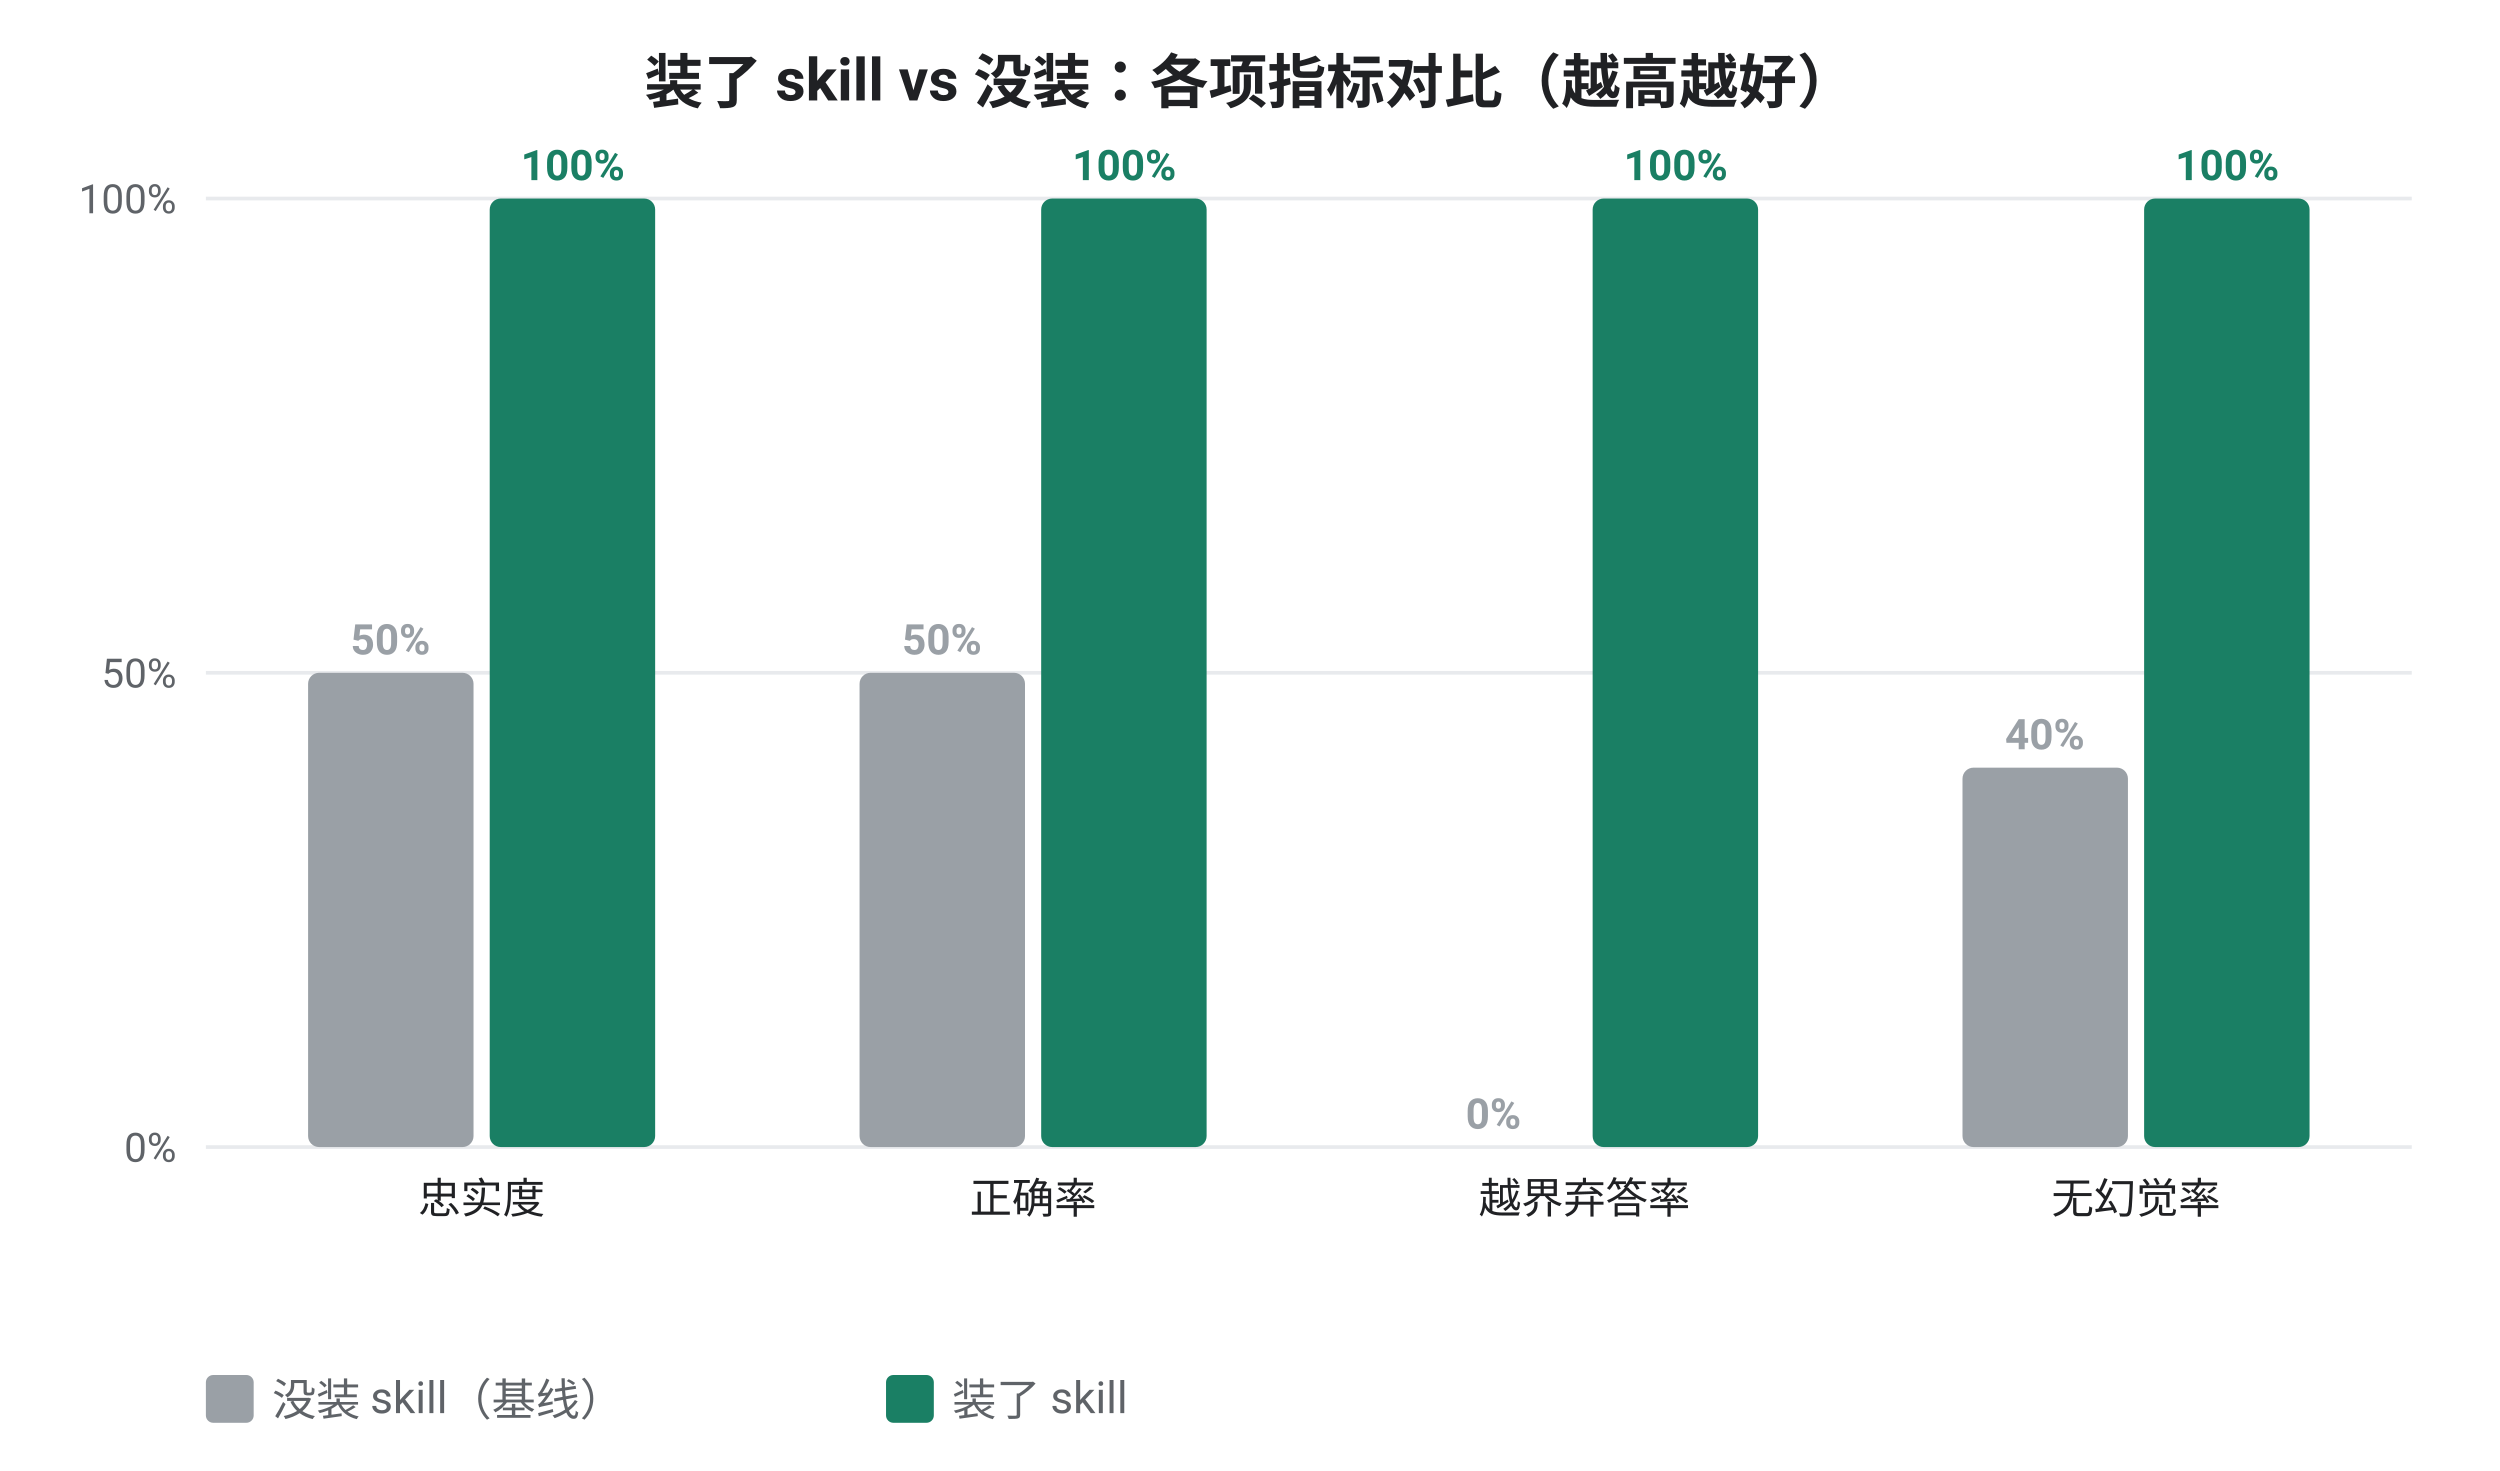
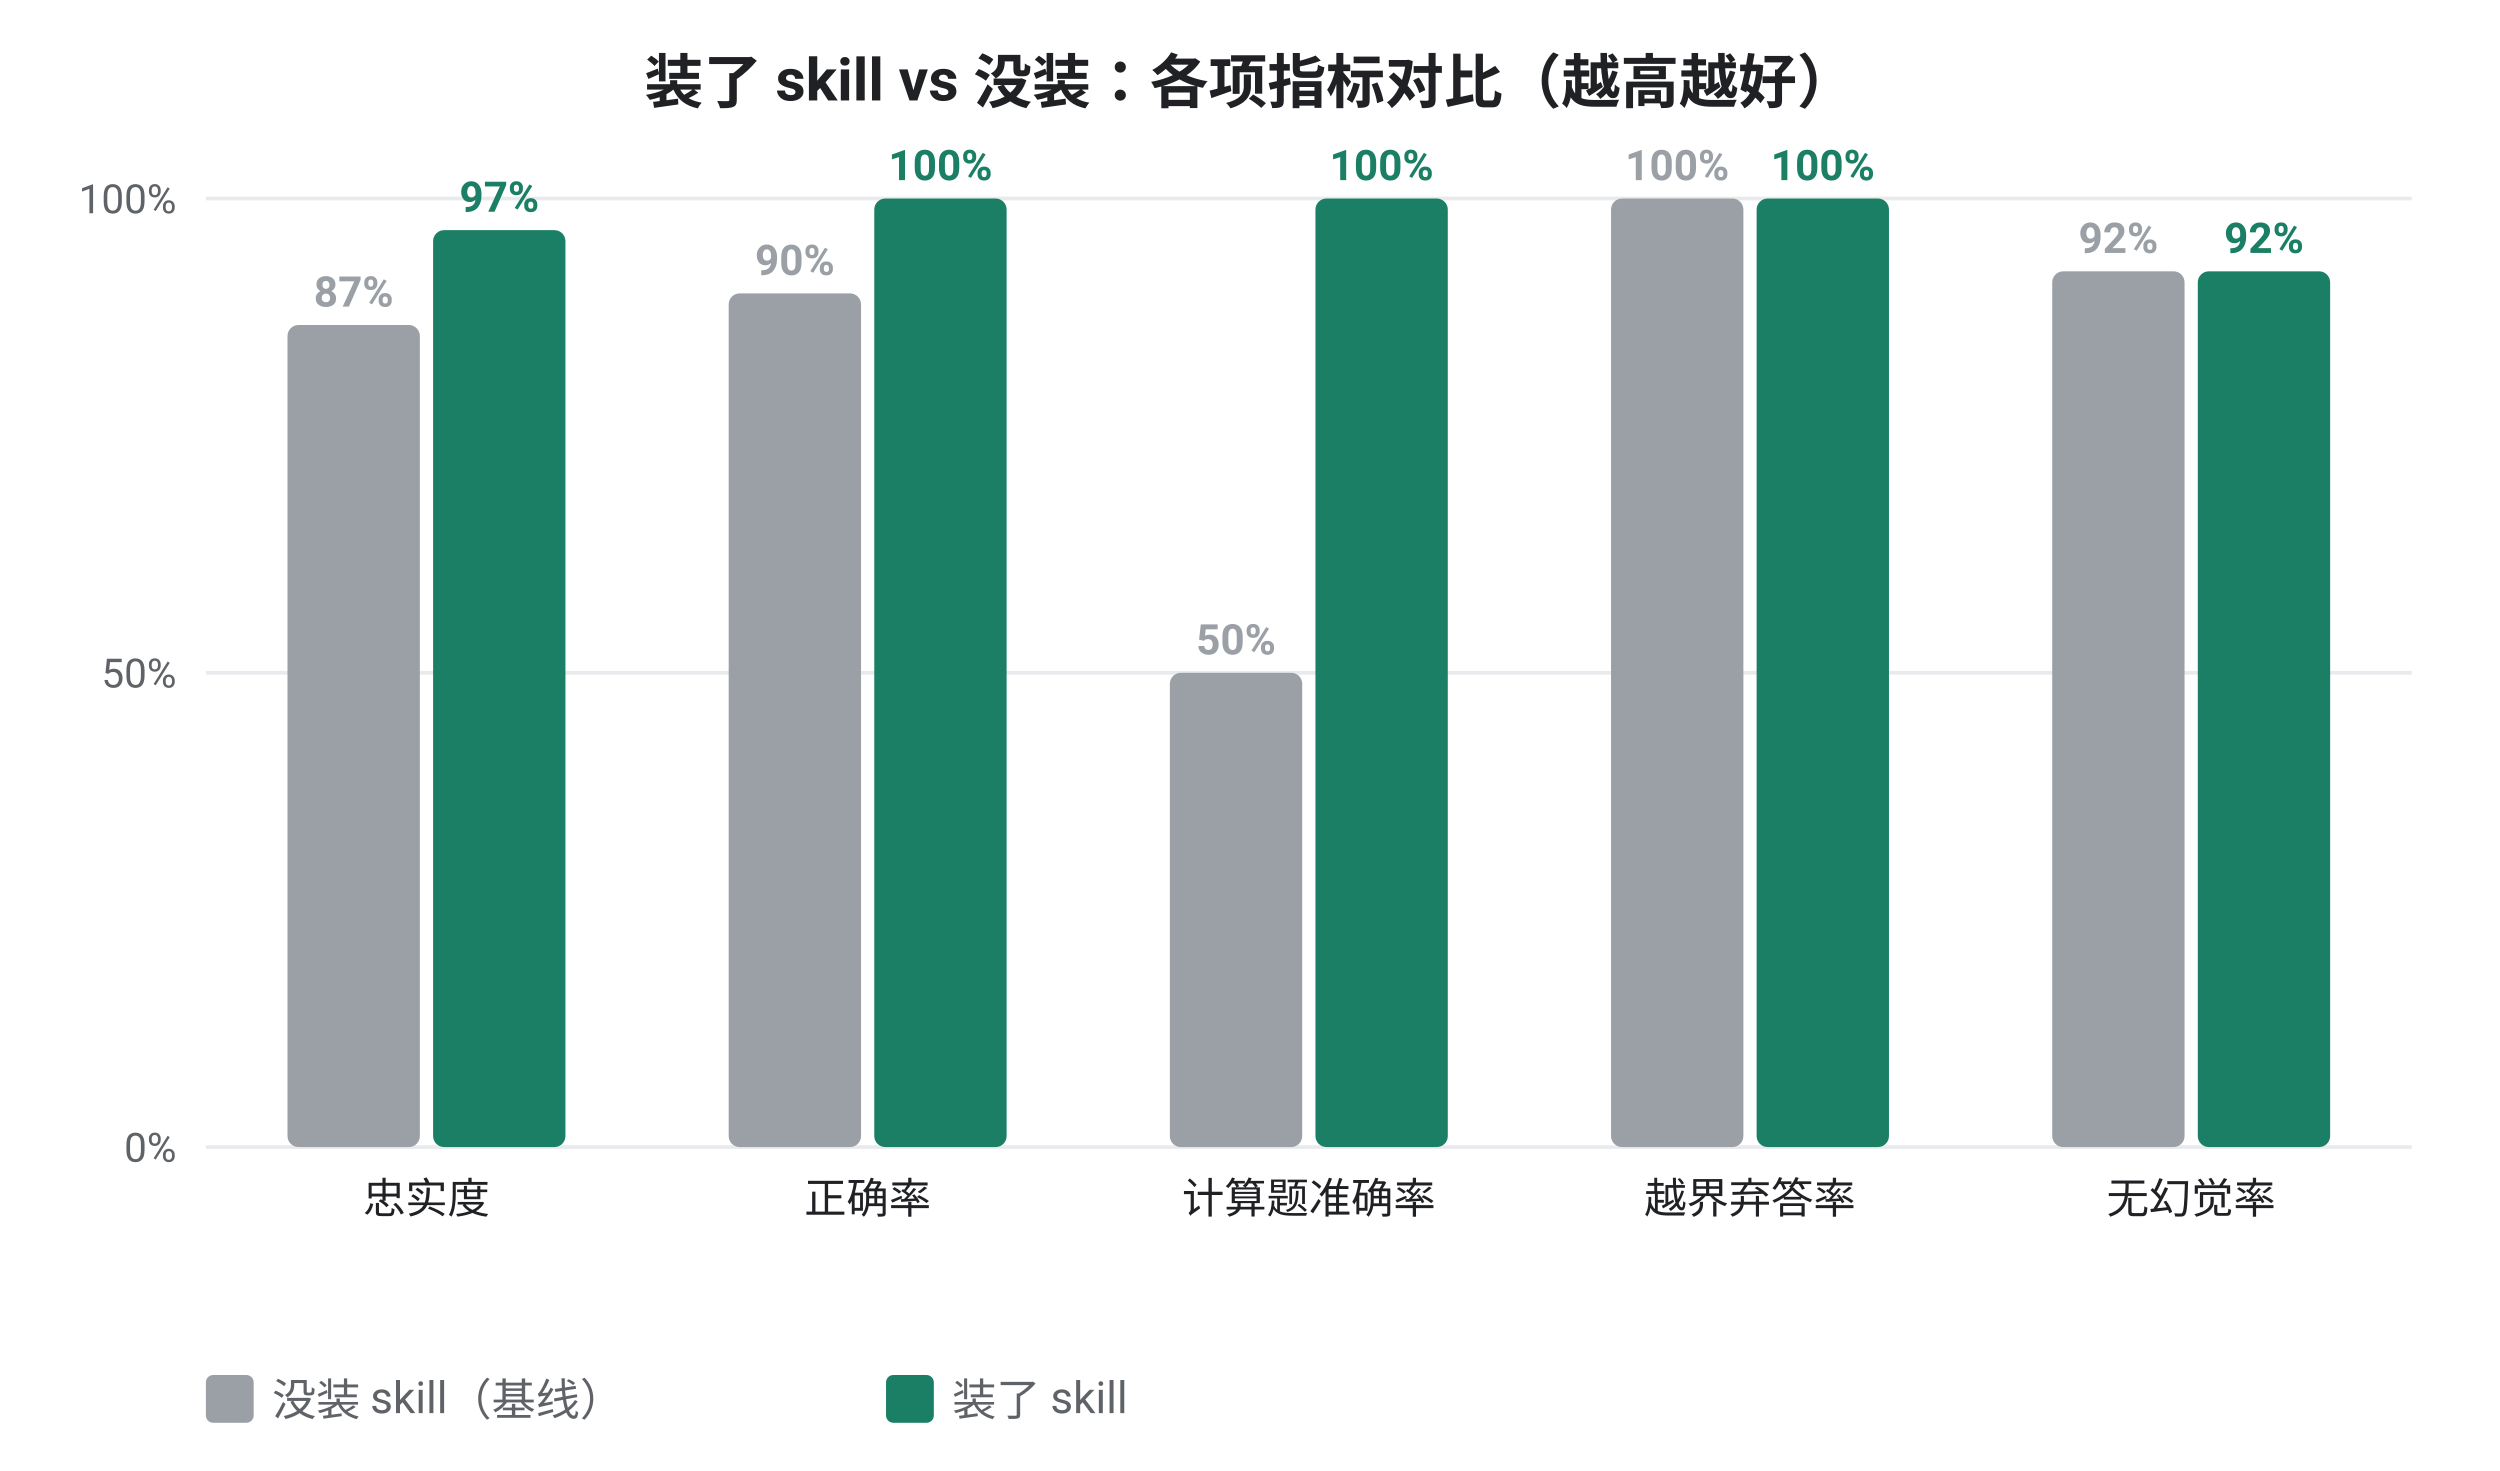
<svg xmlns="http://www.w3.org/2000/svg" viewBox="0 0 680 400" font-family="-apple-system,Segoe UI,Roboto,Helvetica,Arial,sans-serif">
  <text x="340.0" y="28" text-anchor="middle" font-size="16" font-weight="700" fill="#202124">装了 skill vs 没装：各项指标对比（越高越好）</text>
  <line x1="56" y1="312.0" x2="656" y2="312.0" stroke="#e8eaed" />
  <text x="48" y="316.0" text-anchor="end" font-size="11" fill="#5f6368">0%</text>
  <line x1="56" y1="183.0" x2="656" y2="183.0" stroke="#e8eaed" />
  <text x="48" y="187.0" text-anchor="end" font-size="11" fill="#5f6368">50%</text>
  <line x1="56" y1="54.0" x2="656" y2="54.0" stroke="#e8eaed" />
  <text x="48" y="58.0" text-anchor="end" font-size="11" fill="#5f6368">100%</text>
-   <rect x="83.8" y="183.0" width="45.0" height="129.0" rx="3" fill="#9aa0a6" />
-   <text x="106.2" y="178.0" text-anchor="middle" font-size="11.5" font-weight="600" fill="#9aa0a6">50%</text>
-   <rect x="133.2" y="54.0" width="45.0" height="258.0" rx="3" fill="#1a7f64" />
-   <text x="155.8" y="49.0" text-anchor="middle" font-size="11.5" font-weight="600" fill="#1a7f64">100%</text>
-   <text x="131.0" y="330.0" text-anchor="middle" font-size="11.5" fill="#202124">忠实度</text>
-   <rect x="233.8" y="183.0" width="45.0" height="129.0" rx="3" fill="#9aa0a6" />
-   <text x="256.2" y="178.0" text-anchor="middle" font-size="11.5" font-weight="600" fill="#9aa0a6">50%</text>
-   <rect x="283.2" y="54.0" width="45.0" height="258.0" rx="3" fill="#1a7f64" />
-   <text x="305.8" y="49.0" text-anchor="middle" font-size="11.5" font-weight="600" fill="#1a7f64">100%</text>
-   <text x="281.0" y="330.0" text-anchor="middle" font-size="11.5" fill="#202124">正确率</text>
-   <rect x="383.8" y="312.0" width="45.0" height="0.0" rx="3" fill="#9aa0a6" />
-   <text x="406.2" y="307.0" text-anchor="middle" font-size="11.5" font-weight="600" fill="#9aa0a6">0%</text>
-   <rect x="433.2" y="54.0" width="45.0" height="258.0" rx="3" fill="#1a7f64" />
-   <text x="455.8" y="49.0" text-anchor="middle" font-size="11.5" font-weight="600" fill="#1a7f64">100%</text>
-   <text x="431.0" y="330.0" text-anchor="middle" font-size="11.5" fill="#202124">越界弃答率</text>
-   <rect x="533.8" y="208.8" width="45.0" height="103.2" rx="3" fill="#9aa0a6" />
-   <text x="556.2" y="203.8" text-anchor="middle" font-size="11.5" font-weight="600" fill="#9aa0a6">40%</text>
-   <rect x="583.2" y="54.0" width="45.0" height="258.0" rx="3" fill="#1a7f64" />
-   <text x="605.8" y="49.0" text-anchor="middle" font-size="11.5" font-weight="600" fill="#1a7f64">100%</text>
-   <text x="581.0" y="330.0" text-anchor="middle" font-size="11.5" fill="#202124">无幻觉率</text>
+   <rect x="78.2" y="88.4" width="36.0" height="223.6" rx="3" fill="#9aa0a6" />
+   <text x="96.2" y="83.4" text-anchor="middle" font-size="11.5" font-weight="600" fill="#9aa0a6">87%</text>
+   <rect x="117.8" y="62.6" width="36.0" height="249.4" rx="3" fill="#1a7f64" />
+   <text x="135.8" y="57.6" text-anchor="middle" font-size="11.5" font-weight="600" fill="#1a7f64">97%</text>
+   <text x="116.0" y="330.0" text-anchor="middle" font-size="11.5" fill="#202124">忠实度</text>
+   <rect x="198.2" y="79.8" width="36.0" height="232.2" rx="3" fill="#9aa0a6" />
+   <text x="216.2" y="74.8" text-anchor="middle" font-size="11.5" font-weight="600" fill="#9aa0a6">90%</text>
+   <rect x="237.8" y="54.0" width="36.0" height="258.0" rx="3" fill="#1a7f64" />
+   <text x="255.8" y="49.0" text-anchor="middle" font-size="11.5" font-weight="600" fill="#1a7f64">100%</text>
+   <text x="236.0" y="330.0" text-anchor="middle" font-size="11.5" fill="#202124">正确率</text>
+   <rect x="318.2" y="183.0" width="36.0" height="129.0" rx="3" fill="#9aa0a6" />
+   <text x="336.2" y="178.0" text-anchor="middle" font-size="11.5" font-weight="600" fill="#9aa0a6">50%</text>
+   <rect x="357.8" y="54.0" width="36.0" height="258.0" rx="3" fill="#1a7f64" />
+   <text x="375.8" y="49.0" text-anchor="middle" font-size="11.5" font-weight="600" fill="#1a7f64">100%</text>
+   <text x="356.0" y="330.0" text-anchor="middle" font-size="11.5" fill="#202124">计算题准确率</text>
+   <rect x="438.2" y="54.0" width="36.0" height="258.0" rx="3" fill="#9aa0a6" />
+   <text x="456.2" y="49.0" text-anchor="middle" font-size="11.5" font-weight="600" fill="#9aa0a6">100%</text>
+   <rect x="477.8" y="54.0" width="36.0" height="258.0" rx="3" fill="#1a7f64" />
+   <text x="495.8" y="49.0" text-anchor="middle" font-size="11.5" font-weight="600" fill="#1a7f64">100%</text>
+   <text x="476.0" y="330.0" text-anchor="middle" font-size="11.5" fill="#202124">越界弃答率</text>
+   <rect x="558.2" y="73.8" width="36.0" height="238.2" rx="3" fill="#9aa0a6" />
+   <text x="576.2" y="68.8" text-anchor="middle" font-size="11.5" font-weight="600" fill="#9aa0a6">92%</text>
+   <rect x="597.8" y="73.8" width="36.0" height="238.2" rx="3" fill="#1a7f64" />
+   <text x="615.8" y="68.8" text-anchor="middle" font-size="11.5" font-weight="600" fill="#1a7f64">92%</text>
+   <text x="596.0" y="330.0" text-anchor="middle" font-size="11.5" fill="#202124">无幻觉率</text>
  <rect x="56" y="374" width="13" height="13" rx="2" fill="#9aa0a6" />
  <text x="74" y="385" font-size="12" fill="#5f6368">没装 skill（基线）</text>
  <rect x="241" y="374" width="13" height="13" rx="2" fill="#1a7f64" />
  <text x="259" y="385" font-size="12" fill="#5f6368">装了 skill</text>
</svg>
